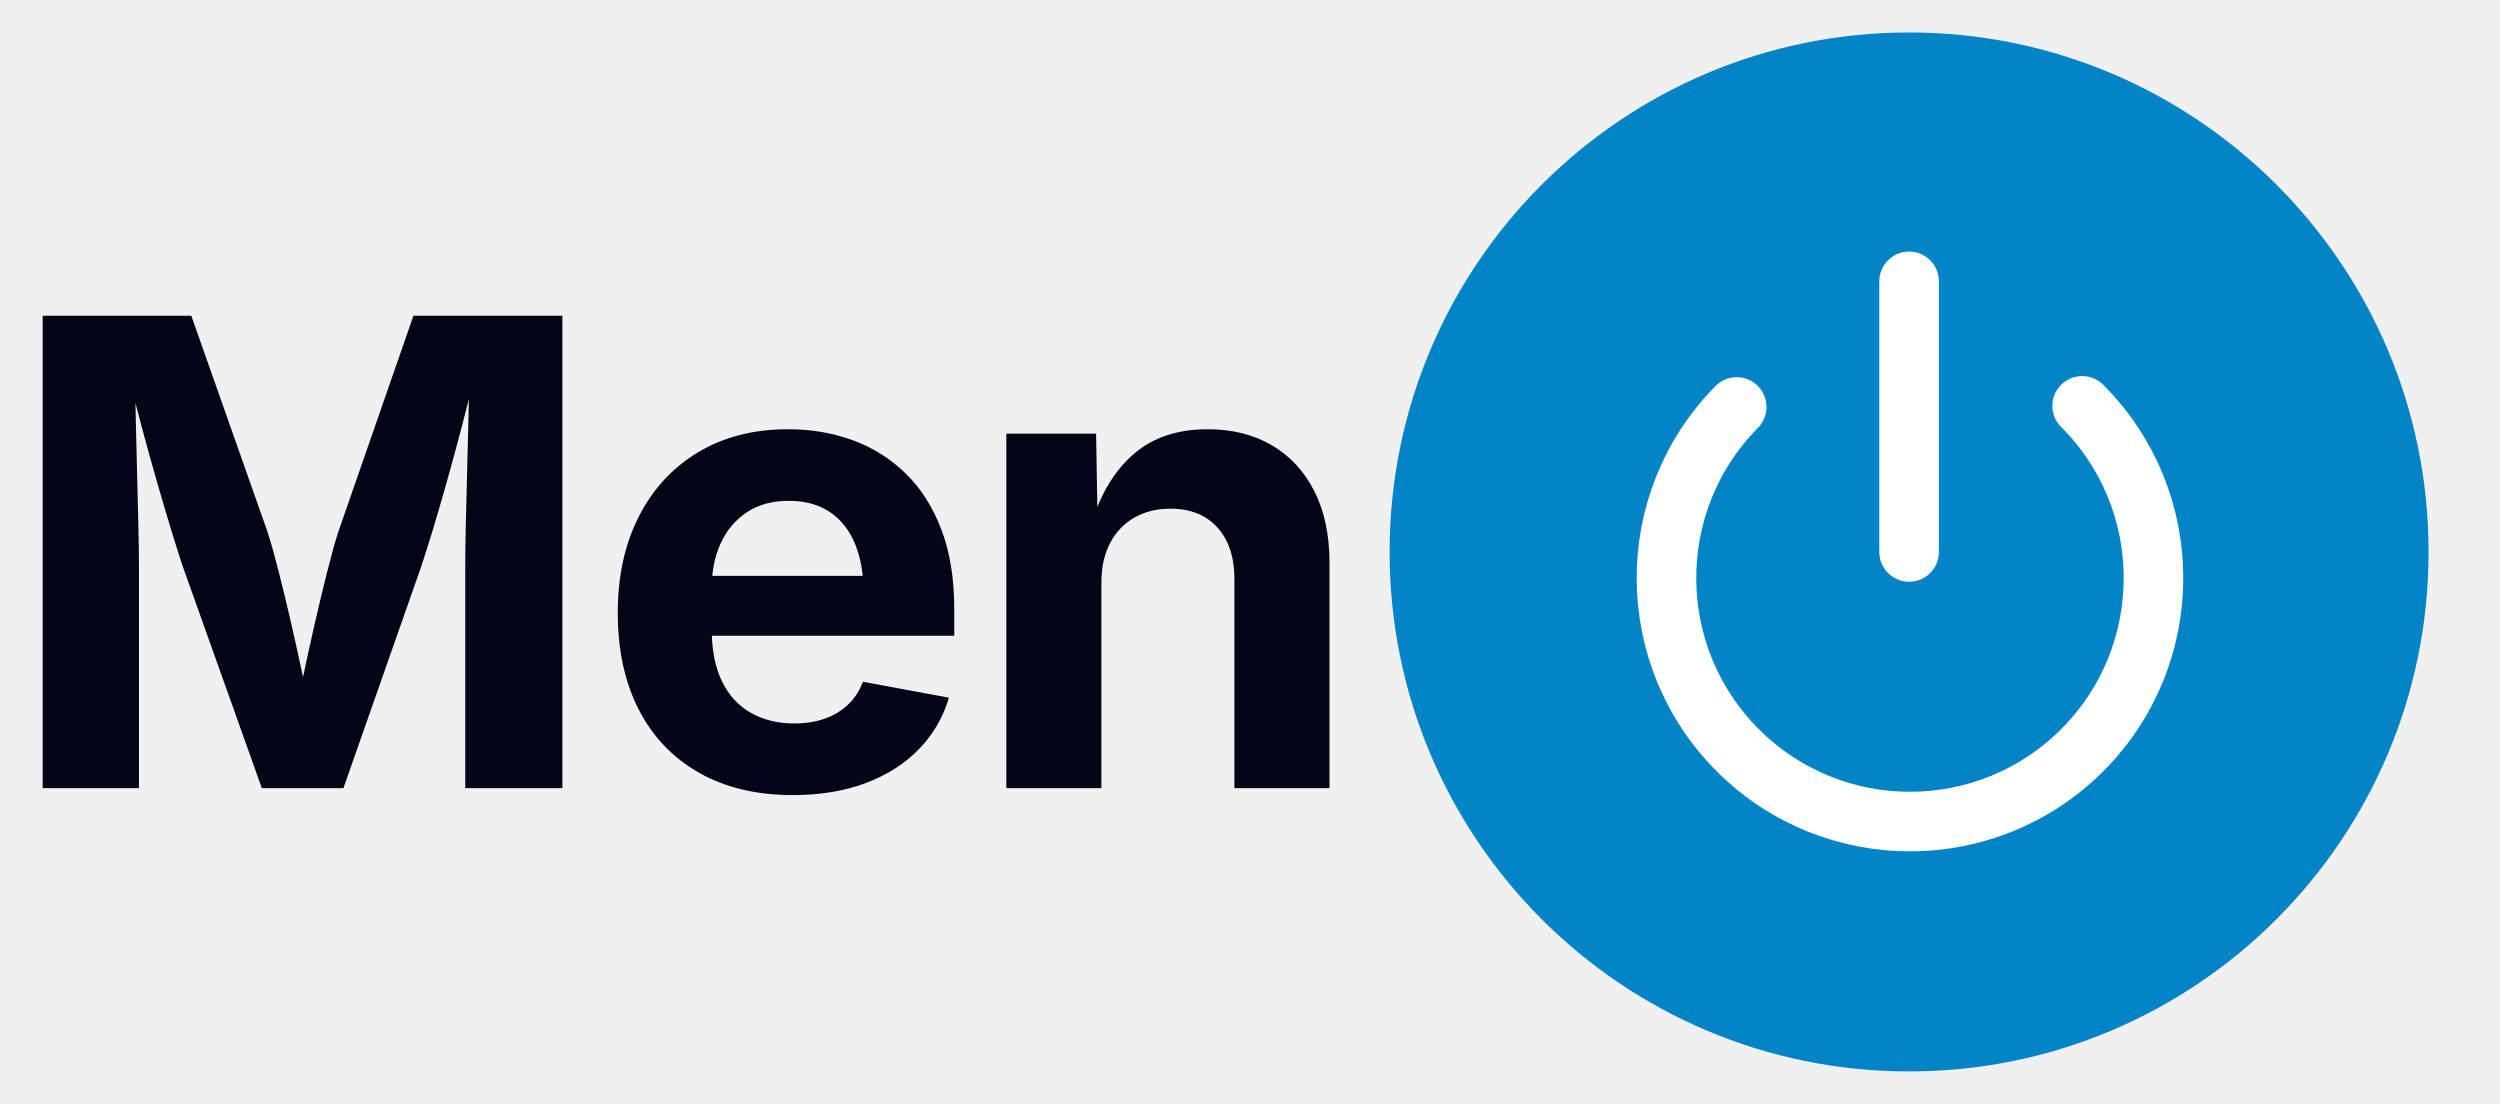
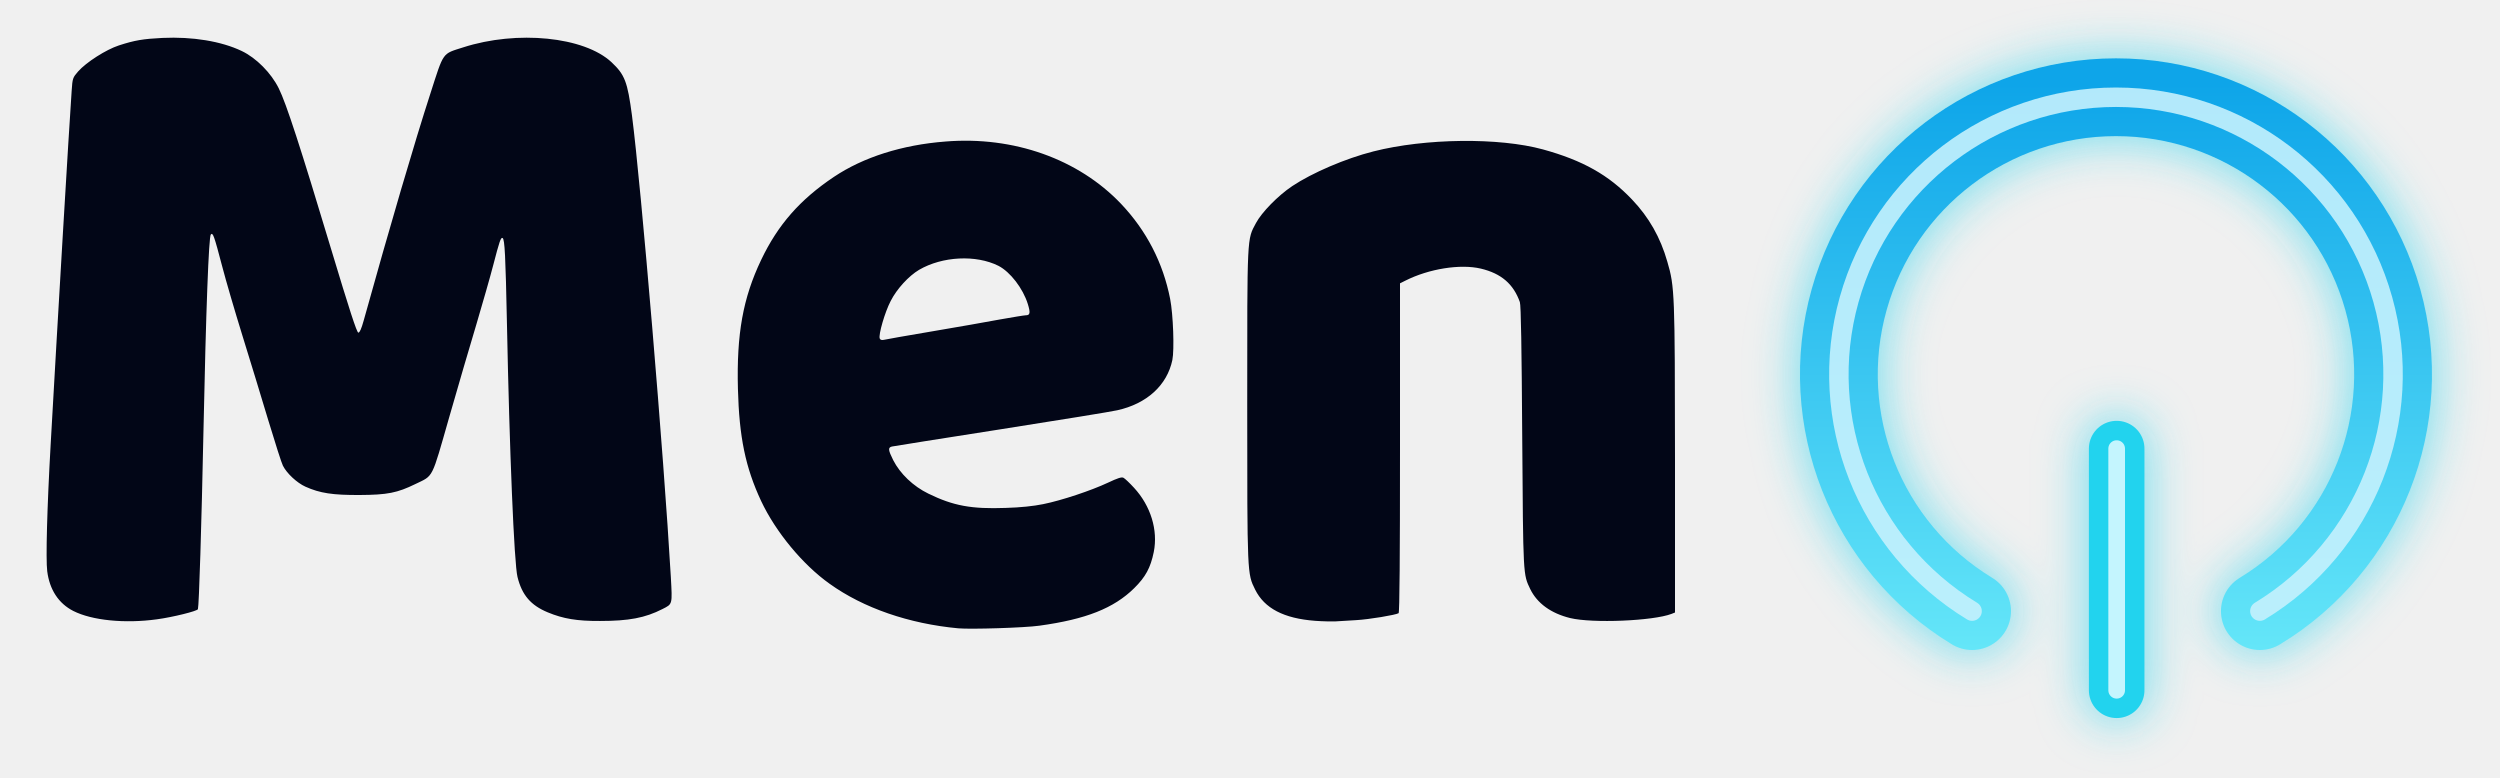
- <svg xmlns="http://www.w3.org/2000/svg" viewBox="0 -8.55 154 68.00" width="154" height="68" role="img" aria-label="MenQ">
-   <path d="M2.63 40.0V10.898H11.784L16.495 24.259Q16.791 25.188 17.171 26.677Q17.552 28.166 17.945 29.884Q18.337 31.602 18.68 33.221Q19.023 34.84 19.245 36.039H18.077Q18.308 34.866 18.645 33.257Q18.982 31.647 19.375 29.924Q19.768 28.202 20.148 26.699Q20.527 25.197 20.823 24.259L25.468 10.898H34.642V40.0H28.659V26.279Q28.659 25.328 28.69 23.907Q28.721 22.485 28.766 20.836Q28.811 19.187 28.851 17.509Q28.891 15.832 28.9 14.359H29.286Q28.907 15.98 28.454 17.704Q28 19.427 27.545 21.053Q27.089 22.679 26.678 24.033Q26.266 25.386 25.971 26.279L21.155 40.0H16.129L11.236 26.279Q10.941 25.395 10.533 24.055Q10.125 22.715 9.66 21.098Q9.194 19.481 8.73 17.749Q8.267 16.016 7.842 14.359H8.309Q8.327 15.769 8.367 17.428Q8.407 19.088 8.448 20.751Q8.488 22.414 8.524 23.857Q8.559 25.301 8.559 26.279V40.0Z M48.837 40.427Q45.493 40.427 43.072 39.057Q40.65 37.688 39.352 35.168Q38.054 32.649 38.054 29.195Q38.054 25.825 39.344 23.282Q40.634 20.739 42.993 19.315Q45.352 17.891 48.543 17.891Q50.682 17.891 52.54 18.572Q54.398 19.254 55.801 20.628Q57.205 22.002 57.993 24.082Q58.782 26.161 58.782 28.967V30.611H40.458V26.925H55.928L53.19 27.913Q53.19 26.208 52.669 24.949Q52.148 23.691 51.126 22.996Q50.104 22.302 48.585 22.302Q47.066 22.302 46.007 23.005Q44.949 23.709 44.397 24.913Q43.844 26.118 43.844 27.653V30.248Q43.844 32.142 44.479 33.431Q45.113 34.72 46.263 35.367Q47.412 36.015 48.93 36.015Q49.955 36.015 50.794 35.723Q51.632 35.431 52.236 34.858Q52.839 34.286 53.155 33.447L58.452 34.426Q57.923 36.236 56.617 37.586Q55.311 38.936 53.345 39.681Q51.378 40.427 48.837 40.427Z M67.846 27.357V40.0H61.989V18.164H67.519L67.613 23.615H67.262Q68.121 20.883 69.871 19.387Q71.622 17.891 74.387 17.891Q76.658 17.891 78.344 18.878Q80.031 19.865 80.964 21.707Q81.897 23.549 81.897 26.112V40.0H76.04V27.132Q76.04 25.098 74.99 23.941Q73.941 22.784 72.088 22.784Q70.853 22.784 69.893 23.326Q68.933 23.867 68.389 24.885Q67.846 25.904 67.846 27.357Z" fill="#020617" />
-   <circle cx="117.60" cy="25.45" r="32.0" fill="#0284c7" />
-   <path d="M117.60 8.78 L117.60 25.45" fill="none" stroke="#ffffff" stroke-width="3.67" stroke-linecap="round" />
-   <path d="M128.26 16.45 A15.00 15.00 0 1 1 106.98 16.52" fill="none" stroke="#ffffff" stroke-width="3.67" stroke-linecap="round" stroke-linejoin="round" />
+ <svg xmlns="http://www.w3.org/2000/svg" viewBox="60 80 1800 560" role="img" aria-label="MenQ">
+   <defs>
+     <linearGradient id="mq-ring" gradientUnits="userSpaceOnUse" x1="0" y1="140" x2="0" y2="560">
+       <stop offset="0" stop-color="#0ea5e9" />
+       <stop offset="1" stop-color="#67e8f9" />
+     </linearGradient>
+     <linearGradient id="mq-men" gradientUnits="userSpaceOnUse" x1="0" y1="107" x2="0" y2="532">
+       <stop offset="0" stop-color="#f4f5f8" />
+       <stop offset="1" stop-color="#dcdfe6" />
+     </linearGradient>
+     <filter id="mq-glow" x="-20%" y="-20%" width="140%" height="140%">
+       <feGaussianBlur stdDeviation="16" />
+     </filter>
+     <filter id="mq-shadow" x="-5%" y="-5%" width="110%" height="125%">
+       <feDropShadow dx="0" dy="10" stdDeviation="8" flood-color="#000" flood-opacity="0.45" />
+     </filter>
+   </defs>
+   <path d="M808.3 530.5 C841.9 525.9 862.0 517.9 876.6 503.5 C884.8 495.4 888.4 488.8 890.7 477.5 C893.9 461.7 888.5 444.2 876.5 431.2 C873.3 427.7 869.9 424.5 868.9 424.0 C867.6 423.3 864.8 424.2 857.8 427.5 C845.7 433.2 824.4 440.3 811.0 443.0 C804.1 444.4 794.9 445.4 784.1 445.7 C759.4 446.6 746.4 444.2 728.4 435.4 C717.5 430.1 708.1 421.1 703.1 411.3 C699.4 403.9 699.3 402.2 702.2 401.5 C703.5 401.2 738.9 395.6 781.0 389.0 C823.1 382.4 860.6 376.3 864.4 375.4 C885.7 370.7 900.3 357.4 904.1 339.2 C905.6 331.8 904.7 306.4 902.5 295.2 C897.4 269.2 885.5 246.1 867.1 226.7 C836.4 194.5 789.9 177.9 740.7 181.9 C709.5 184.3 681.6 193.2 660.5 207.3 C636.0 223.7 620.1 241.8 608.0 267.2 C594.9 294.7 590.3 320.4 591.3 359.9 C592.2 394.7 596.7 416.5 608.0 440.7 C618.5 463.0 637.9 486.5 657.3 500.3 C681.7 517.8 714.5 529.1 750.0 532.4 C759.1 533.2 797.8 532.0 808.3 530.5 Z M173.0 525.9 C184.2 524.4 202.1 520.0 202.5 518.6 C203.3 516.0 205.1 458.3 206.5 390.0 C208.3 303.4 210.3 250.3 211.8 248.8 C213.3 247.3 214.1 249.4 219.9 271.5 C222.6 281.9 229.2 304.4 234.5 321.5 C239.8 338.6 248.2 366.0 253.1 382.4 C258.1 398.9 262.8 413.7 263.7 415.3 C266.5 420.9 273.9 427.7 279.9 430.4 C290.3 435.1 299.6 436.5 319.0 436.4 C338.9 436.3 346.0 434.9 359.1 428.5 C372.3 422.1 370.5 425.6 383.4 380.5 C389.7 358.5 398.5 328.4 403.0 313.5 C407.4 298.6 412.9 279.5 415.1 271.0 C419.6 253.7 420.6 250.6 421.9 251.4 C423.4 252.4 424.0 264.0 425.0 313.0 C426.8 404.1 430.2 486.1 432.6 495.4 C435.8 508.4 442.1 515.8 454.4 520.9 C465.5 525.5 475.5 527.2 492.0 527.1 C512.7 527.1 524.5 524.9 537.0 518.5 C544.3 514.8 544.1 515.5 543.0 495.4 C538.0 408.4 521.6 213.8 515.0 163.0 C511.8 138.9 509.9 133.8 500.3 124.8 C480.6 106.4 432.3 101.6 393.5 114.1 C378.2 119.0 379.7 116.8 369.8 147.6 C358.7 181.8 340.7 243.0 321.8 311.0 C320.2 316.7 319.0 319.5 318.0 319.5 C316.9 319.5 311.5 302.8 298.3 259.0 C276.4 186.2 266.1 154.4 260.7 143.6 C255.2 132.5 244.5 121.7 234.0 116.7 C219.3 109.7 198.7 106.3 177.0 107.3 C163.0 108.0 157.0 109.0 145.6 112.7 C136.4 115.7 122.1 124.8 116.2 131.5 C112.4 135.9 112.2 136.3 111.6 145.3 C109.7 172.3 101.7 307.2 96.5 399.5 C93.9 445.2 92.9 482.8 94.0 491.3 C95.7 504.6 102.2 514.5 112.8 519.9 C126.2 526.7 149.9 529.1 173.0 525.9 Z M1036.4 526.5 C1045.6 526.0 1064.8 522.8 1067.0 521.5 C1067.7 521.1 1068.0 479.5 1068.0 402.5 L1068.0 284.0 L1071.8 282.1 C1088.8 273.5 1111.4 269.9 1126.2 273.4 C1140.9 276.9 1149.7 284.5 1154.3 297.5 C1155.1 299.5 1155.6 331.2 1156.0 394.5 C1156.7 495.4 1156.6 493.3 1161.8 504.2 C1166.8 514.4 1176.7 521.6 1190.5 525.0 C1206.6 528.9 1250.1 527.1 1263.5 522.0 L1266.0 521.0 L1266.0 410.8 C1265.9 291.4 1265.8 286.5 1260.5 268.5 C1255.5 250.9 1247.2 236.4 1235.1 223.7 C1218.3 206.0 1199.6 195.5 1171.0 187.6 C1139.3 178.9 1086.3 179.5 1048.9 189.0 C1028.8 194.1 1004.8 204.4 990.4 214.0 C980.1 220.9 968.4 232.9 964.3 240.6 C957.8 252.8 958.0 248.0 958.0 371.8 C958.0 494.2 958.0 493.0 963.7 504.5 C970.4 518.0 984.3 525.3 1007.0 527.0 C1012.2 527.4 1018.8 527.5 1021.5 527.4 C1024.2 527.2 1030.9 526.8 1036.4 526.5 Z M693.4 323.7 C692.4 321.0 697.1 304.7 701.3 296.7 C705.7 288.0 714.3 278.7 721.7 274.3 C738.5 264.5 762.7 263.3 778.9 271.4 C787.4 275.8 796.5 287.6 800.0 298.8 C802.0 305.2 801.7 307.0 798.6 307.0 C797.5 307.0 789.1 308.4 780.0 310.0 C770.9 311.7 748.9 315.6 731.0 318.6 C713.1 321.6 697.5 324.4 696.3 324.7 C694.8 325.0 693.8 324.7 693.4 323.7 Z" fill="#020617" fill-rule="evenodd" />
+   <g opacity="0.55" filter="url(#mq-glow)">
+     <path d="M1479.9 520.0 A199.5 199.5 0 1 1 1687.1 520.0" fill="none" stroke="#22d3ee" stroke-width="64" stroke-linecap="round" />
+     <path d="M1584 403 V577" stroke="#22d3ee" stroke-width="48" stroke-linecap="round" />
+   </g>
+   <path d="M1479.9 520.0 A199.5 199.5 0 1 1 1687.1 520.0" fill="none" stroke="url(#mq-ring)" stroke-width="56" stroke-linecap="round" />
+   <path d="M1479.9 520.0 A199.5 199.5 0 1 1 1687.1 520.0" fill="none" stroke="#c4f1fd" stroke-width="14" stroke-linecap="round" opacity="0.9" />
+   <path d="M1584 403 V577" stroke="#22d3ee" stroke-width="40" stroke-linecap="round" />
+   <path d="M1584 403 V577" stroke="#c4f5fe" stroke-width="12" stroke-linecap="round" />
</svg>
